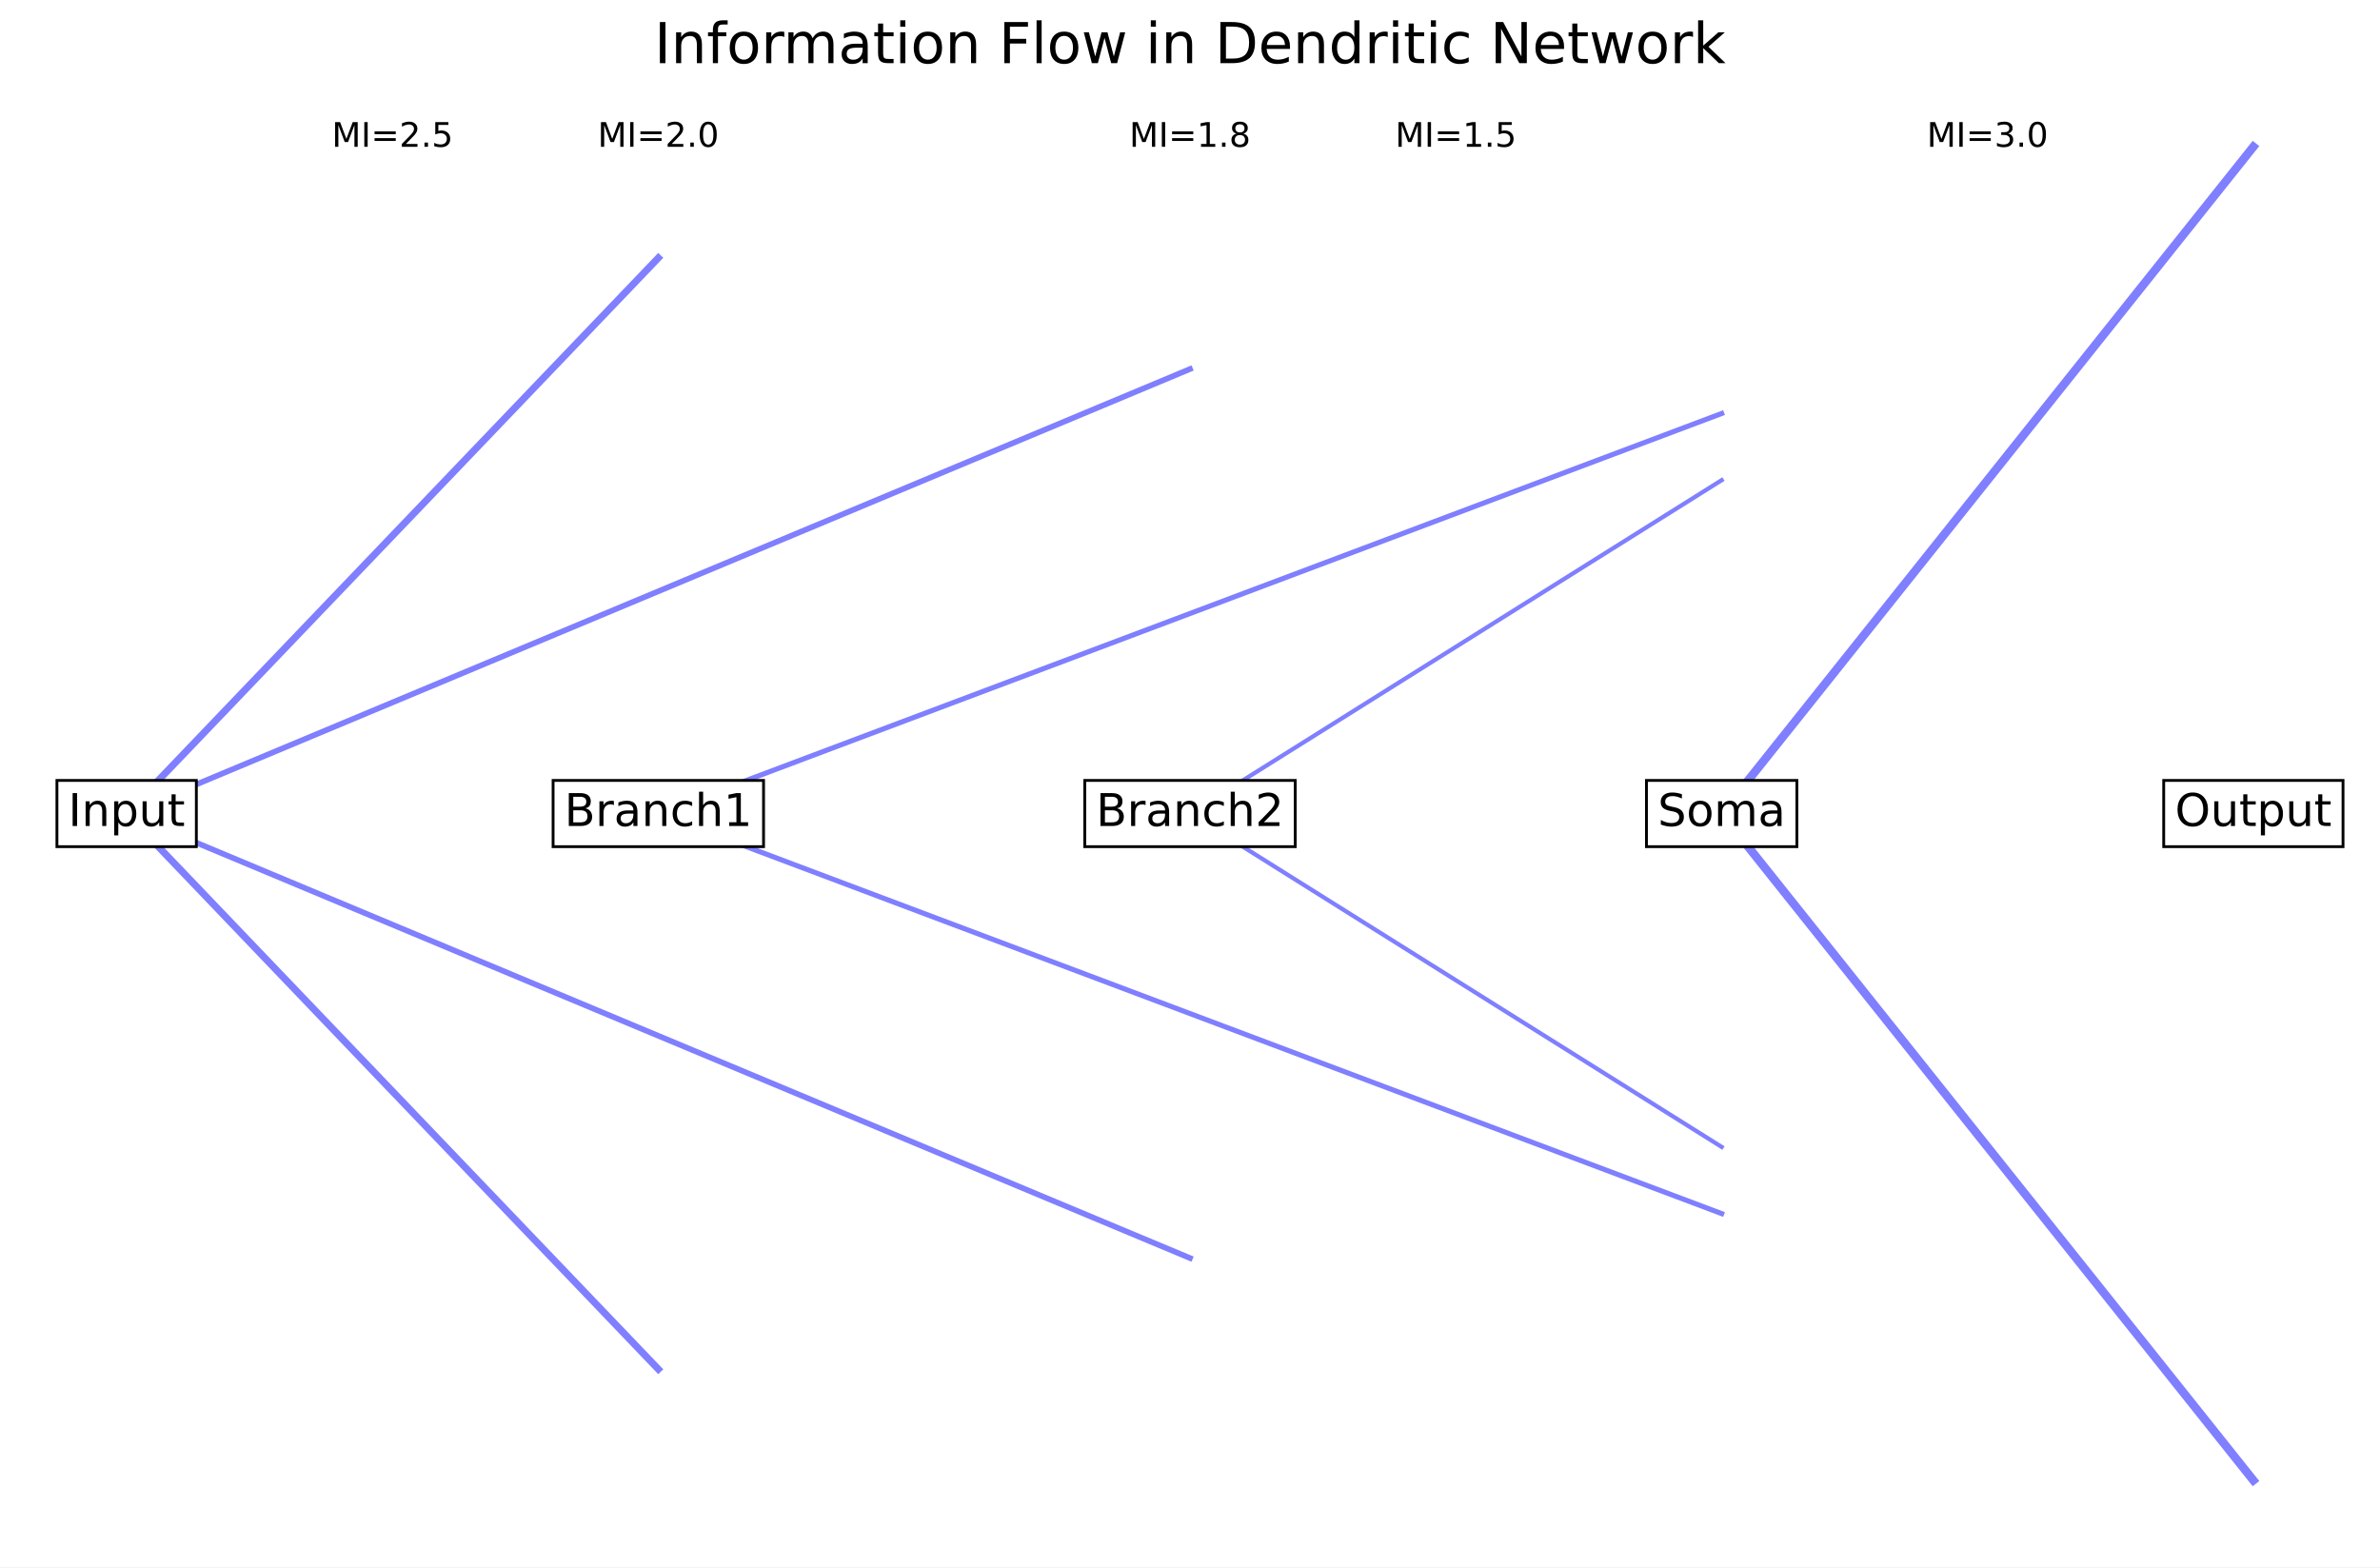
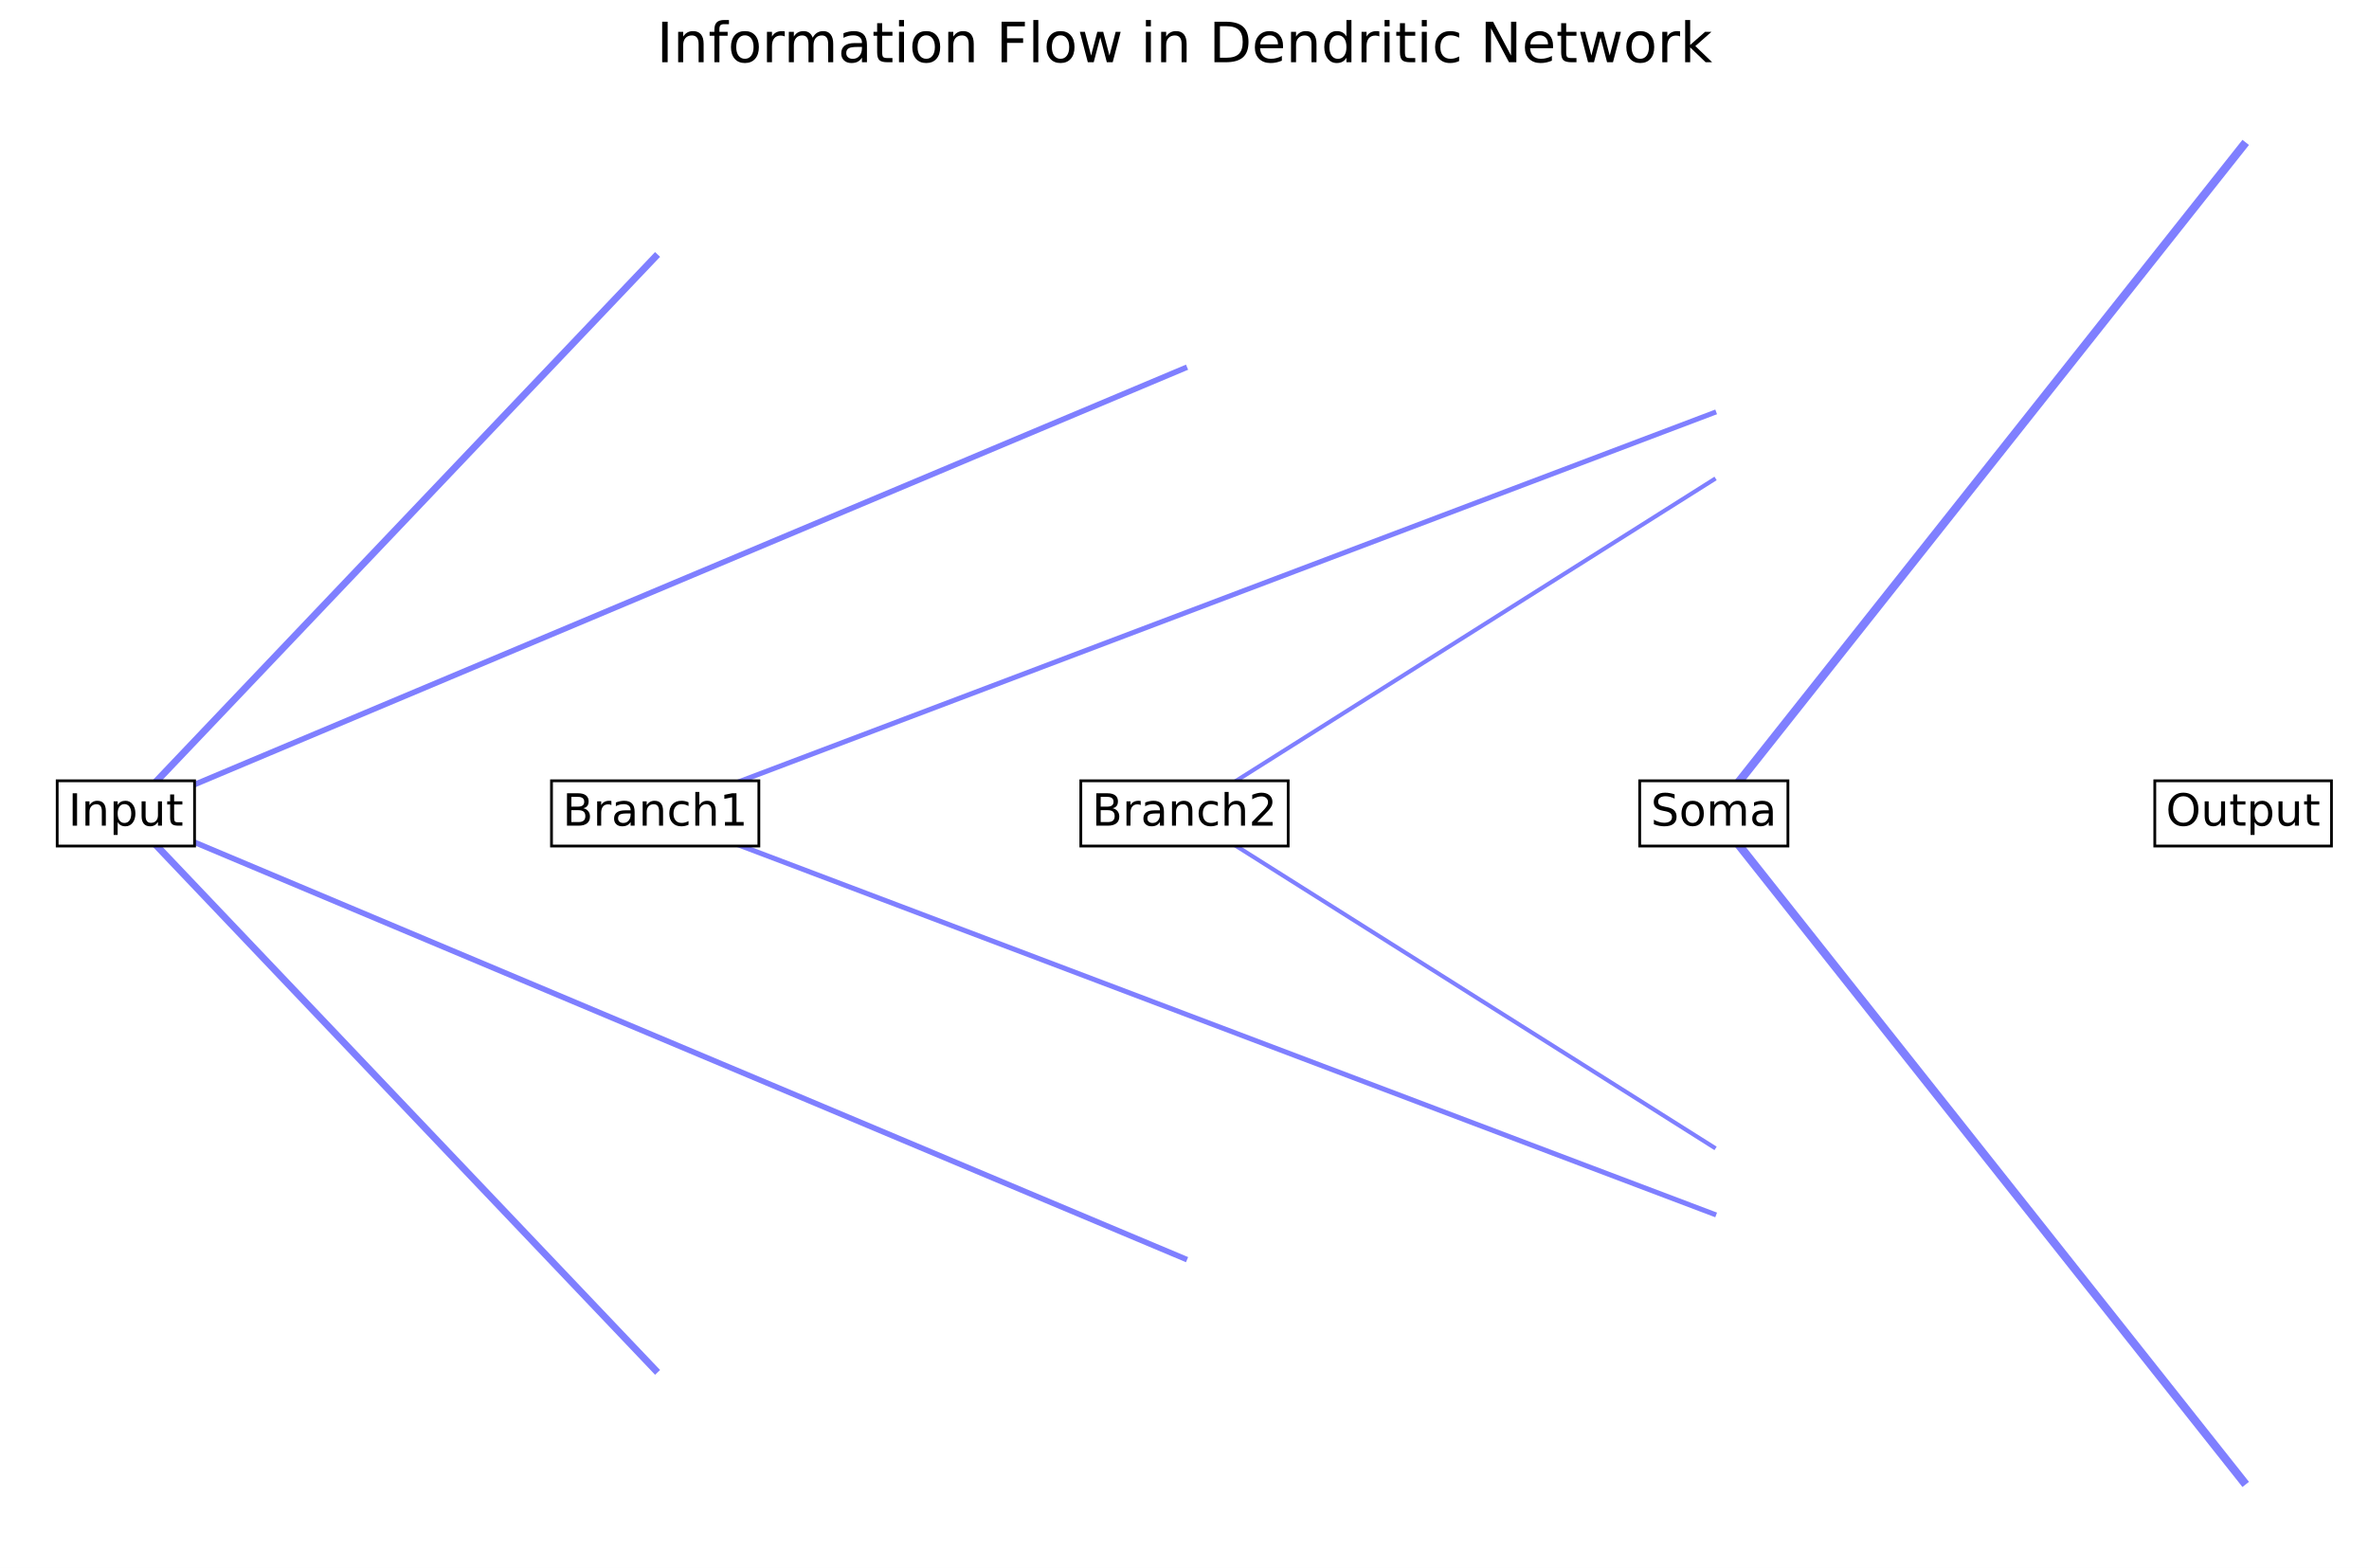
- <svg xmlns="http://www.w3.org/2000/svg" xmlns:xlink="http://www.w3.org/1999/xlink" width="843.84pt" height="555.677pt" viewBox="0 0 843.84 555.677" version="1.1">
+ <svg xmlns="http://www.w3.org/2000/svg" xmlns:xlink="http://www.w3.org/1999/xlink" width="852.48pt" height="564.317pt" viewBox="0 0 852.48 564.317" version="1.1">
  <defs>
    <style type="text/css">*{stroke-linejoin: round; stroke-linecap: butt}</style>
  </defs>
  <g id="figure_1">
    <g id="patch_1">
-       <path d="M 0 555.677  L 843.84 555.677  L 843.84 0  L 0 0  z " style="fill: #ffffff" />
+       <path d="M 0 564.317  L 852.48 564.317  L 852.48 0  L 0 0  z " style="fill: #ffffff" />
    </g>
    <g id="axes_1">
      <g id="line2d_1">
-         <path d="M 44.902 288.437  L 233.411 91.437  " clip-path="url(#p34740047a6)" style="fill: none; stroke: #0000ff; stroke-opacity: 0.5; stroke-width: 2.5; stroke-linecap: square" />
+         <path d="M 45.295 292.757  L 235.767 92.484  " clip-path="url(#pabf58f8167)" style="fill: none; stroke: #0000ff; stroke-opacity: 0.5; stroke-width: 2.5; stroke-linecap: square" />
      </g>
      <g id="line2d_2">
-         <path d="M 44.902 288.437  L 233.411 485.437  " clip-path="url(#p34740047a6)" style="fill: none; stroke: #0000ff; stroke-opacity: 0.5; stroke-width: 2.5; stroke-linecap: square" />
+         <path d="M 45.295 292.757  L 235.767 493.03  " clip-path="url(#pabf58f8167)" style="fill: none; stroke: #0000ff; stroke-opacity: 0.5; stroke-width: 2.5; stroke-linecap: square" />
      </g>
      <g id="line2d_3">
-         <path d="M 44.902 288.437  L 421.92 130.837  " clip-path="url(#p34740047a6)" style="fill: none; stroke: #0000ff; stroke-opacity: 0.5; stroke-width: 2; stroke-linecap: square" />
+         <path d="M 45.295 292.757  L 426.24 132.539  " clip-path="url(#pabf58f8167)" style="fill: none; stroke: #0000ff; stroke-opacity: 0.5; stroke-width: 2; stroke-linecap: square" />
      </g>
      <g id="line2d_4">
-         <path d="M 44.902 288.437  L 421.92 446.037  " clip-path="url(#p34740047a6)" style="fill: none; stroke: #0000ff; stroke-opacity: 0.5; stroke-width: 2; stroke-linecap: square" />
+         <path d="M 45.295 292.757  L 426.24 452.975  " clip-path="url(#pabf58f8167)" style="fill: none; stroke: #0000ff; stroke-opacity: 0.5; stroke-width: 2; stroke-linecap: square" />
      </g>
      <g id="line2d_5">
-         <path d="M 233.411 288.437  L 610.429 146.597  " clip-path="url(#p34740047a6)" style="fill: none; stroke: #0000ff; stroke-opacity: 0.5; stroke-width: 1.8; stroke-linecap: square" />
+         <path d="M 235.767 292.757  L 616.713 148.561  " clip-path="url(#pabf58f8167)" style="fill: none; stroke: #0000ff; stroke-opacity: 0.5; stroke-width: 1.8; stroke-linecap: square" />
      </g>
      <g id="line2d_6">
-         <path d="M 233.411 288.437  L 610.429 430.277  " clip-path="url(#p34740047a6)" style="fill: none; stroke: #0000ff; stroke-opacity: 0.5; stroke-width: 1.8; stroke-linecap: square" />
+         <path d="M 235.767 292.757  L 616.713 436.953  " clip-path="url(#pabf58f8167)" style="fill: none; stroke: #0000ff; stroke-opacity: 0.5; stroke-width: 1.8; stroke-linecap: square" />
      </g>
      <g id="line2d_7">
-         <path d="M 421.92 288.437  L 610.429 170.237  " clip-path="url(#p34740047a6)" style="fill: none; stroke: #0000ff; stroke-opacity: 0.5; stroke-width: 1.5; stroke-linecap: square" />
+         <path d="M 426.24 292.757  L 616.713 172.593  " clip-path="url(#pabf58f8167)" style="fill: none; stroke: #0000ff; stroke-opacity: 0.5; stroke-width: 1.5; stroke-linecap: square" />
      </g>
      <g id="line2d_8">
-         <path d="M 421.92 288.437  L 610.429 406.637  " clip-path="url(#p34740047a6)" style="fill: none; stroke: #0000ff; stroke-opacity: 0.5; stroke-width: 1.5; stroke-linecap: square" />
+         <path d="M 426.24 292.757  L 616.713 412.921  " clip-path="url(#pabf58f8167)" style="fill: none; stroke: #0000ff; stroke-opacity: 0.5; stroke-width: 1.5; stroke-linecap: square" />
      </g>
      <g id="line2d_9">
-         <path d="M 610.429 288.437  L 798.938 52.037  " clip-path="url(#p34740047a6)" style="fill: none; stroke: #0000ff; stroke-opacity: 0.5; stroke-width: 3; stroke-linecap: square" />
+         <path d="M 616.713 292.757  L 807.185 52.43  " clip-path="url(#pabf58f8167)" style="fill: none; stroke: #0000ff; stroke-opacity: 0.5; stroke-width: 3; stroke-linecap: square" />
      </g>
      <g id="line2d_10">
-         <path d="M 610.429 288.437  L 798.938 524.837  " clip-path="url(#p34740047a6)" style="fill: none; stroke: #0000ff; stroke-opacity: 0.5; stroke-width: 3; stroke-linecap: square" />
+         <path d="M 616.713 292.757  L 807.185 533.084  " clip-path="url(#pabf58f8167)" style="fill: none; stroke: #0000ff; stroke-opacity: 0.5; stroke-width: 3; stroke-linecap: square" />
      </g>
      <g id="text_1">
-         <g transform="translate(117.6398 52.03688) scale(0.12 -0.12)">
+         <g id="patch_2">
+           <path d="M 20.58 304.499  L 70.01 304.499  L 70.01 281.014  L 20.58 281.014  z " style="fill: #ffffff; stroke: #000000; stroke-linejoin: miter" />
+         </g>
+         <g transform="translate(24.57954 297.1719) scale(0.16 -0.16)">
          <defs>
-             <path id="DejaVuSans-4d" d="M 628 4666  L 1569 4666  L 2759 1491  L 3956 4666  L 4897 4666  L 4897 0  L 4281 0  L 4281 4097  L 3078 897  L 2444 897  L 1241 4097  L 1241 0  L 628 0  L 628 4666  z " transform="scale(0.015625)" />
            <path id="DejaVuSans-49" d="M 628 4666  L 1259 4666  L 1259 0  L 628 0  L 628 4666  z " transform="scale(0.015625)" />
-             <path id="DejaVuSans-3d" d="M 678 2906  L 4684 2906  L 4684 2381  L 678 2381  L 678 2906  z M 678 1631  L 4684 1631  L 4684 1100  L 678 1100  L 678 1631  z " transform="scale(0.015625)" />
-             <path id="DejaVuSans-32" d="M 1228 531  L 3431 531  L 3431 0  L 469 0  L 469 531  Q 828 903 1448 1529  Q 2069 2156 2228 2338  Q 2531 2678 2651 2914  Q 2772 3150 2772 3378  Q 2772 3750 2511 3984  Q 2250 4219 1831 4219  Q 1534 4219 1204 4116  Q 875 4013 500 3803  L 500 4441  Q 881 4594 1212 4672  Q 1544 4750 1819 4750  Q 2544 4750 2975 4387  Q 3406 4025 3406 3419  Q 3406 3131 3298 2873  Q 3191 2616 2906 2266  Q 2828 2175 2409 1742  Q 1991 1309 1228 531  z " transform="scale(0.015625)" />
-             <path id="DejaVuSans-2e" d="M 684 794  L 1344 794  L 1344 0  L 684 0  L 684 794  z " transform="scale(0.015625)" />
-             <path id="DejaVuSans-35" d="M 691 4666  L 3169 4666  L 3169 4134  L 1269 4134  L 1269 2991  Q 1406 3038 1543 3061  Q 1681 3084 1819 3084  Q 2600 3084 3056 2656  Q 3513 2228 3513 1497  Q 3513 744 3044 326  Q 2575 -91 1722 -91  Q 1428 -91 1123 -41  Q 819 9 494 109  L 494 744  Q 775 591 1075 516  Q 1375 441 1709 441  Q 2250 441 2565 725  Q 2881 1009 2881 1497  Q 2881 1984 2565 2268  Q 2250 2553 1709 2553  Q 1456 2553 1204 2497  Q 953 2441 691 2322  L 691 4666  z " transform="scale(0.015625)" />
-           </defs>
-           <use xlink:href="#DejaVuSans-4d" />
-           <use xlink:href="#DejaVuSans-49" transform="translate(86.2793 0)" />
-           <use xlink:href="#DejaVuSans-3d" transform="translate(115.7715 0)" />
-           <use xlink:href="#DejaVuSans-32" transform="translate(199.5605 0)" />
-           <use xlink:href="#DejaVuSans-2e" transform="translate(263.1836 0)" />
-           <use xlink:href="#DejaVuSans-35" transform="translate(294.9707 0)" />
-         </g>
-       </g>
-       <g id="text_2">
-         <g transform="translate(211.8943 52.03688) scale(0.12 -0.12)">
-           <defs>
-             <path id="DejaVuSans-30" d="M 2034 4250  Q 1547 4250 1301 3770  Q 1056 3291 1056 2328  Q 1056 1369 1301 889  Q 1547 409 2034 409  Q 2525 409 2770 889  Q 3016 1369 3016 2328  Q 3016 3291 2770 3770  Q 2525 4250 2034 4250  z M 2034 4750  Q 2819 4750 3233 4129  Q 3647 3509 3647 2328  Q 3647 1150 3233 529  Q 2819 -91 2034 -91  Q 1250 -91 836 529  Q 422 1150 422 2328  Q 422 3509 836 4129  Q 1250 4750 2034 4750  z " transform="scale(0.015625)" />
-           </defs>
-           <use xlink:href="#DejaVuSans-4d" />
-           <use xlink:href="#DejaVuSans-49" transform="translate(86.2793 0)" />
-           <use xlink:href="#DejaVuSans-3d" transform="translate(115.7715 0)" />
-           <use xlink:href="#DejaVuSans-32" transform="translate(199.5605 0)" />
-           <use xlink:href="#DejaVuSans-2e" transform="translate(263.1836 0)" />
-           <use xlink:href="#DejaVuSans-30" transform="translate(294.9707 0)" />
-         </g>
-       </g>
-       <g id="text_3">
-         <g transform="translate(400.4034 52.03688) scale(0.12 -0.12)">
-           <defs>
-             <path id="DejaVuSans-31" d="M 794 531  L 1825 531  L 1825 4091  L 703 3866  L 703 4441  L 1819 4666  L 2450 4666  L 2450 531  L 3481 531  L 3481 0  L 794 0  L 794 531  z " transform="scale(0.015625)" />
-             <path id="DejaVuSans-38" d="M 2034 2216  Q 1584 2216 1326 1975  Q 1069 1734 1069 1313  Q 1069 891 1326 650  Q 1584 409 2034 409  Q 2484 409 2743 651  Q 3003 894 3003 1313  Q 3003 1734 2745 1975  Q 2488 2216 2034 2216  z M 1403 2484  Q 997 2584 770 2862  Q 544 3141 544 3541  Q 544 4100 942 4425  Q 1341 4750 2034 4750  Q 2731 4750 3128 4425  Q 3525 4100 3525 3541  Q 3525 3141 3298 2862  Q 3072 2584 2669 2484  Q 3125 2378 3379 2068  Q 3634 1759 3634 1313  Q 3634 634 3220 271  Q 2806 -91 2034 -91  Q 1263 -91 848 271  Q 434 634 434 1313  Q 434 1759 690 2068  Q 947 2378 1403 2484  z M 1172 3481  Q 1172 3119 1398 2916  Q 1625 2713 2034 2713  Q 2441 2713 2670 2916  Q 2900 3119 2900 3481  Q 2900 3844 2670 4047  Q 2441 4250 2034 4250  Q 1625 4250 1398 4047  Q 1172 3844 1172 3481  z " transform="scale(0.015625)" />
-           </defs>
-           <use xlink:href="#DejaVuSans-4d" />
-           <use xlink:href="#DejaVuSans-49" transform="translate(86.2793 0)" />
-           <use xlink:href="#DejaVuSans-3d" transform="translate(115.7715 0)" />
-           <use xlink:href="#DejaVuSans-31" transform="translate(199.5605 0)" />
-           <use xlink:href="#DejaVuSans-2e" transform="translate(263.1836 0)" />
-           <use xlink:href="#DejaVuSans-38" transform="translate(294.9707 0)" />
-         </g>
-       </g>
-       <g id="text_4">
-         <g transform="translate(494.658 52.03688) scale(0.12 -0.12)">
-           <use xlink:href="#DejaVuSans-4d" />
-           <use xlink:href="#DejaVuSans-49" transform="translate(86.2793 0)" />
-           <use xlink:href="#DejaVuSans-3d" transform="translate(115.7715 0)" />
-           <use xlink:href="#DejaVuSans-31" transform="translate(199.5605 0)" />
-           <use xlink:href="#DejaVuSans-2e" transform="translate(263.1836 0)" />
-           <use xlink:href="#DejaVuSans-35" transform="translate(294.9707 0)" />
-         </g>
-       </g>
-       <g id="text_5">
-         <g transform="translate(683.1671 52.03688) scale(0.12 -0.12)">
-           <defs>
-             <path id="DejaVuSans-33" d="M 2597 2516  Q 3050 2419 3304 2112  Q 3559 1806 3559 1356  Q 3559 666 3084 287  Q 2609 -91 1734 -91  Q 1441 -91 1130 -33  Q 819 25 488 141  L 488 750  Q 750 597 1062 519  Q 1375 441 1716 441  Q 2309 441 2620 675  Q 2931 909 2931 1356  Q 2931 1769 2642 2001  Q 2353 2234 1838 2234  L 1294 2234  L 1294 2753  L 1863 2753  Q 2328 2753 2575 2939  Q 2822 3125 2822 3475  Q 2822 3834 2567 4026  Q 2313 4219 1838 4219  Q 1578 4219 1281 4162  Q 984 4106 628 3988  L 628 4550  Q 988 4650 1302 4700  Q 1616 4750 1894 4750  Q 2613 4750 3031 4423  Q 3450 4097 3450 3541  Q 3450 3153 3228 2886  Q 3006 2619 2597 2516  z " transform="scale(0.015625)" />
-           </defs>
-           <use xlink:href="#DejaVuSans-4d" />
-           <use xlink:href="#DejaVuSans-49" transform="translate(86.2793 0)" />
-           <use xlink:href="#DejaVuSans-3d" transform="translate(115.7715 0)" />
-           <use xlink:href="#DejaVuSans-33" transform="translate(199.5605 0)" />
-           <use xlink:href="#DejaVuSans-2e" transform="translate(263.1836 0)" />
-           <use xlink:href="#DejaVuSans-30" transform="translate(294.9707 0)" />
-         </g>
-       </g>
-       <g id="text_6">
-         <g id="patch_2">
-           <path d="M 20.187 300.179  L 69.617 300.179  L 69.617 276.694  L 20.187 276.694  z " style="fill: #ffffff; stroke: #000000; stroke-linejoin: miter" />
-         </g>
-         <g transform="translate(24.18682 292.8519) scale(0.16 -0.16)">
-           <defs>
            <path id="DejaVuSans-6e" d="M 3513 2113  L 3513 0  L 2938 0  L 2938 2094  Q 2938 2591 2744 2837  Q 2550 3084 2163 3084  Q 1697 3084 1428 2787  Q 1159 2491 1159 1978  L 1159 0  L 581 0  L 581 3500  L 1159 3500  L 1159 2956  Q 1366 3272 1645 3428  Q 1925 3584 2291 3584  Q 2894 3584 3203 3211  Q 3513 2838 3513 2113  z " transform="scale(0.015625)" />
            <path id="DejaVuSans-70" d="M 1159 525  L 1159 -1331  L 581 -1331  L 581 3500  L 1159 3500  L 1159 2969  Q 1341 3281 1617 3432  Q 1894 3584 2278 3584  Q 2916 3584 3314 3078  Q 3713 2572 3713 1747  Q 3713 922 3314 415  Q 2916 -91 2278 -91  Q 1894 -91 1617 61  Q 1341 213 1159 525  z M 3116 1747  Q 3116 2381 2855 2742  Q 2594 3103 2138 3103  Q 1681 3103 1420 2742  Q 1159 2381 1159 1747  Q 1159 1113 1420 752  Q 1681 391 2138 391  Q 2594 391 2855 752  Q 3116 1113 3116 1747  z " transform="scale(0.015625)" />
            <path id="DejaVuSans-75" d="M 544 1381  L 544 3500  L 1119 3500  L 1119 1403  Q 1119 906 1312 657  Q 1506 409 1894 409  Q 2359 409 2629 706  Q 2900 1003 2900 1516  L 2900 3500  L 3475 3500  L 3475 0  L 2900 0  L 2900 538  Q 2691 219 2414 64  Q 2138 -91 1772 -91  Q 1169 -91 856 284  Q 544 659 544 1381  z M 1991 3584  L 1991 3584  z " transform="scale(0.015625)" />
            <path id="DejaVuSans-74" d="M 1172 4494  L 1172 3500  L 2356 3500  L 2356 3053  L 1172 3053  L 1172 1153  Q 1172 725 1289 603  Q 1406 481 1766 481  L 2356 481  L 2356 0  L 1766 0  Q 1100 0 847 248  Q 594 497 594 1153  L 594 3053  L 172 3053  L 172 3500  L 594 3500  L 594 4494  L 1172 4494  z " transform="scale(0.015625)" />
          </defs>
          <use xlink:href="#DejaVuSans-49" />
          <use xlink:href="#DejaVuSans-6e" transform="translate(29.49219 0)" />
          <use xlink:href="#DejaVuSans-70" transform="translate(92.87109 0)" />
          <use xlink:href="#DejaVuSans-75" transform="translate(156.3477 0)" />
          <use xlink:href="#DejaVuSans-74" transform="translate(219.7266 0)" />
        </g>
      </g>
-       <g id="text_7">
+       <g id="text_2">
        <g id="patch_3">
-           <path d="M 196.102 300.179  L 270.72 300.179  L 270.72 276.694  L 196.102 276.694  z " style="fill: #ffffff; stroke: #000000; stroke-linejoin: miter" />
+           <path d="M 198.459 304.499  L 273.076 304.499  L 273.076 281.014  L 198.459 281.014  z " style="fill: #ffffff; stroke: #000000; stroke-linejoin: miter" />
        </g>
-         <g transform="translate(200.1022 292.8519) scale(0.16 -0.16)">
+         <g transform="translate(202.4585 297.1719) scale(0.16 -0.16)">
          <defs>
            <path id="DejaVuSans-42" d="M 1259 2228  L 1259 519  L 2272 519  Q 2781 519 3026 730  Q 3272 941 3272 1375  Q 3272 1813 3026 2020  Q 2781 2228 2272 2228  L 1259 2228  z M 1259 4147  L 1259 2741  L 2194 2741  Q 2656 2741 2882 2914  Q 3109 3088 3109 3444  Q 3109 3797 2882 3972  Q 2656 4147 2194 4147  L 1259 4147  z M 628 4666  L 2241 4666  Q 2963 4666 3353 4366  Q 3744 4066 3744 3513  Q 3744 3084 3544 2831  Q 3344 2578 2956 2516  Q 3422 2416 3680 2098  Q 3938 1781 3938 1306  Q 3938 681 3513 340  Q 3088 0 2303 0  L 628 0  L 628 4666  z " transform="scale(0.015625)" />
            <path id="DejaVuSans-72" d="M 2631 2963  Q 2534 3019 2420 3045  Q 2306 3072 2169 3072  Q 1681 3072 1420 2755  Q 1159 2438 1159 1844  L 1159 0  L 581 0  L 581 3500  L 1159 3500  L 1159 2956  Q 1341 3275 1631 3429  Q 1922 3584 2338 3584  Q 2397 3584 2469 3576  Q 2541 3569 2628 3553  L 2631 2963  z " transform="scale(0.015625)" />
            <path id="DejaVuSans-61" d="M 2194 1759  Q 1497 1759 1228 1600  Q 959 1441 959 1056  Q 959 750 1161 570  Q 1363 391 1709 391  Q 2188 391 2477 730  Q 2766 1069 2766 1631  L 2766 1759  L 2194 1759  z M 3341 1997  L 3341 0  L 2766 0  L 2766 531  Q 2569 213 2275 61  Q 1981 -91 1556 -91  Q 1019 -91 701 211  Q 384 513 384 1019  Q 384 1609 779 1909  Q 1175 2209 1959 2209  L 2766 2209  L 2766 2266  Q 2766 2663 2505 2880  Q 2244 3097 1772 3097  Q 1472 3097 1187 3025  Q 903 2953 641 2809  L 641 3341  Q 956 3463 1253 3523  Q 1550 3584 1831 3584  Q 2591 3584 2966 3190  Q 3341 2797 3341 1997  z " transform="scale(0.015625)" />
            <path id="DejaVuSans-63" d="M 3122 3366  L 3122 2828  Q 2878 2963 2633 3030  Q 2388 3097 2138 3097  Q 1578 3097 1268 2742  Q 959 2388 959 1747  Q 959 1106 1268 751  Q 1578 397 2138 397  Q 2388 397 2633 464  Q 2878 531 3122 666  L 3122 134  Q 2881 22 2623 -34  Q 2366 -91 2075 -91  Q 1284 -91 818 406  Q 353 903 353 1747  Q 353 2603 823 3093  Q 1294 3584 2113 3584  Q 2378 3584 2631 3529  Q 2884 3475 3122 3366  z " transform="scale(0.015625)" />
            <path id="DejaVuSans-68" d="M 3513 2113  L 3513 0  L 2938 0  L 2938 2094  Q 2938 2591 2744 2837  Q 2550 3084 2163 3084  Q 1697 3084 1428 2787  Q 1159 2491 1159 1978  L 1159 0  L 581 0  L 581 4863  L 1159 4863  L 1159 2956  Q 1366 3272 1645 3428  Q 1925 3584 2291 3584  Q 2894 3584 3203 3211  Q 3513 2838 3513 2113  z " transform="scale(0.015625)" />
+             <path id="DejaVuSans-31" d="M 794 531  L 1825 531  L 1825 4091  L 703 3866  L 703 4441  L 1819 4666  L 2450 4666  L 2450 531  L 3481 531  L 3481 0  L 794 0  L 794 531  z " transform="scale(0.015625)" />
          </defs>
          <use xlink:href="#DejaVuSans-42" />
          <use xlink:href="#DejaVuSans-72" transform="translate(68.60352 0)" />
          <use xlink:href="#DejaVuSans-61" transform="translate(109.7168 0)" />
          <use xlink:href="#DejaVuSans-6e" transform="translate(170.9961 0)" />
          <use xlink:href="#DejaVuSans-63" transform="translate(234.375 0)" />
          <use xlink:href="#DejaVuSans-68" transform="translate(289.3555 0)" />
          <use xlink:href="#DejaVuSans-31" transform="translate(352.7344 0)" />
        </g>
      </g>
-       <g id="text_8">
+       <g id="text_3">
        <g id="patch_4">
-           <path d="M 384.611 300.179  L 459.229 300.179  L 459.229 276.694  L 384.611 276.694  z " style="fill: #ffffff; stroke: #000000; stroke-linejoin: miter" />
+           <path d="M 388.931 304.499  L 463.549 304.499  L 463.549 281.014  L 388.931 281.014  z " style="fill: #ffffff; stroke: #000000; stroke-linejoin: miter" />
        </g>
-         <g transform="translate(388.6112 292.8519) scale(0.16 -0.16)">
+         <g transform="translate(392.9312 297.1719) scale(0.16 -0.16)">
+           <defs>
+             <path id="DejaVuSans-32" d="M 1228 531  L 3431 531  L 3431 0  L 469 0  L 469 531  Q 828 903 1448 1529  Q 2069 2156 2228 2338  Q 2531 2678 2651 2914  Q 2772 3150 2772 3378  Q 2772 3750 2511 3984  Q 2250 4219 1831 4219  Q 1534 4219 1204 4116  Q 875 4013 500 3803  L 500 4441  Q 881 4594 1212 4672  Q 1544 4750 1819 4750  Q 2544 4750 2975 4387  Q 3406 4025 3406 3419  Q 3406 3131 3298 2873  Q 3191 2616 2906 2266  Q 2828 2175 2409 1742  Q 1991 1309 1228 531  z " transform="scale(0.015625)" />
+           </defs>
          <use xlink:href="#DejaVuSans-42" />
          <use xlink:href="#DejaVuSans-72" transform="translate(68.60352 0)" />
          <use xlink:href="#DejaVuSans-61" transform="translate(109.7168 0)" />
          <use xlink:href="#DejaVuSans-6e" transform="translate(170.9961 0)" />
          <use xlink:href="#DejaVuSans-63" transform="translate(234.375 0)" />
          <use xlink:href="#DejaVuSans-68" transform="translate(289.3555 0)" />
          <use xlink:href="#DejaVuSans-32" transform="translate(352.7344 0)" />
        </g>
      </g>
-       <g id="text_9">
+       <g id="text_4">
        <g id="patch_5">
-           <path d="M 583.76 300.179  L 637.098 300.179  L 637.098 276.694  L 583.76 276.694  z " style="fill: #ffffff; stroke: #000000; stroke-linejoin: miter" />
+           <path d="M 590.044 304.499  L 643.381 304.499  L 643.381 281.014  L 590.044 281.014  z " style="fill: #ffffff; stroke: #000000; stroke-linejoin: miter" />
        </g>
-         <g transform="translate(587.7603 292.8519) scale(0.16 -0.16)">
+         <g transform="translate(594.044 297.1719) scale(0.16 -0.16)">
          <defs>
            <path id="DejaVuSans-53" d="M 3425 4513  L 3425 3897  Q 3066 4069 2747 4153  Q 2428 4238 2131 4238  Q 1616 4238 1336 4038  Q 1056 3838 1056 3469  Q 1056 3159 1242 3001  Q 1428 2844 1947 2747  L 2328 2669  Q 3034 2534 3370 2195  Q 3706 1856 3706 1288  Q 3706 609 3251 259  Q 2797 -91 1919 -91  Q 1588 -91 1214 -16  Q 841 59 441 206  L 441 856  Q 825 641 1194 531  Q 1563 422 1919 422  Q 2459 422 2753 634  Q 3047 847 3047 1241  Q 3047 1584 2836 1778  Q 2625 1972 2144 2069  L 1759 2144  Q 1053 2284 737 2584  Q 422 2884 422 3419  Q 422 4038 858 4394  Q 1294 4750 2059 4750  Q 2388 4750 2728 4690  Q 3069 4631 3425 4513  z " transform="scale(0.015625)" />
            <path id="DejaVuSans-6f" d="M 1959 3097  Q 1497 3097 1228 2736  Q 959 2375 959 1747  Q 959 1119 1226 758  Q 1494 397 1959 397  Q 2419 397 2687 759  Q 2956 1122 2956 1747  Q 2956 2369 2687 2733  Q 2419 3097 1959 3097  z M 1959 3584  Q 2709 3584 3137 3096  Q 3566 2609 3566 1747  Q 3566 888 3137 398  Q 2709 -91 1959 -91  Q 1206 -91 779 398  Q 353 888 353 1747  Q 353 2609 779 3096  Q 1206 3584 1959 3584  z " transform="scale(0.015625)" />
            <path id="DejaVuSans-6d" d="M 3328 2828  Q 3544 3216 3844 3400  Q 4144 3584 4550 3584  Q 5097 3584 5394 3201  Q 5691 2819 5691 2113  L 5691 0  L 5113 0  L 5113 2094  Q 5113 2597 4934 2840  Q 4756 3084 4391 3084  Q 3944 3084 3684 2787  Q 3425 2491 3425 1978  L 3425 0  L 2847 0  L 2847 2094  Q 2847 2600 2669 2842  Q 2491 3084 2119 3084  Q 1678 3084 1418 2786  Q 1159 2488 1159 1978  L 1159 0  L 581 0  L 581 3500  L 1159 3500  L 1159 2956  Q 1356 3278 1631 3431  Q 1906 3584 2284 3584  Q 2666 3584 2933 3390  Q 3200 3197 3328 2828  z " transform="scale(0.015625)" />
          </defs>
          <use xlink:href="#DejaVuSans-53" />
          <use xlink:href="#DejaVuSans-6f" transform="translate(63.47656 0)" />
          <use xlink:href="#DejaVuSans-6d" transform="translate(124.6582 0)" />
          <use xlink:href="#DejaVuSans-61" transform="translate(222.0703 0)" />
        </g>
      </g>
-       <g id="text_10">
+       <g id="text_5">
        <g id="patch_6">
-           <path d="M 767.149 300.179  L 830.727 300.179  L 830.727 276.694  L 767.149 276.694  z " style="fill: #ffffff; stroke: #000000; stroke-linejoin: miter" />
+           <path d="M 775.397 304.499  L 838.974 304.499  L 838.974 281.014  L 775.397 281.014  z " style="fill: #ffffff; stroke: #000000; stroke-linejoin: miter" />
        </g>
-         <g transform="translate(771.1494 292.8519) scale(0.16 -0.16)">
+         <g transform="translate(779.3967 297.1719) scale(0.16 -0.16)">
          <defs>
            <path id="DejaVuSans-4f" d="M 2522 4238  Q 1834 4238 1429 3725  Q 1025 3213 1025 2328  Q 1025 1447 1429 934  Q 1834 422 2522 422  Q 3209 422 3611 934  Q 4013 1447 4013 2328  Q 4013 3213 3611 3725  Q 3209 4238 2522 4238  z M 2522 4750  Q 3503 4750 4090 4092  Q 4678 3434 4678 2328  Q 4678 1225 4090 567  Q 3503 -91 2522 -91  Q 1538 -91 948 565  Q 359 1222 359 2328  Q 359 3434 948 4092  Q 1538 4750 2522 4750  z " transform="scale(0.015625)" />
          </defs>
          <use xlink:href="#DejaVuSans-4f" />
          <use xlink:href="#DejaVuSans-75" transform="translate(78.71094 0)" />
          <use xlink:href="#DejaVuSans-74" transform="translate(142.0898 0)" />
          <use xlink:href="#DejaVuSans-70" transform="translate(181.2988 0)" />
          <use xlink:href="#DejaVuSans-75" transform="translate(244.7754 0)" />
          <use xlink:href="#DejaVuSans-74" transform="translate(308.1543 0)" />
        </g>
      </g>
-       <g id="text_11">
-         <g transform="translate(232.0012 22.39688) scale(0.2 -0.2)">
+       <g id="text_6">
+         <g transform="translate(236.3212 22.39688) scale(0.2 -0.2)">
          <defs>
            <path id="DejaVuSans-66" d="M 2375 4863  L 2375 4384  L 1825 4384  Q 1516 4384 1395 4259  Q 1275 4134 1275 3809  L 1275 3500  L 2222 3500  L 2222 3053  L 1275 3053  L 1275 0  L 697 0  L 697 3053  L 147 3053  L 147 3500  L 697 3500  L 697 3744  Q 697 4328 969 4595  Q 1241 4863 1831 4863  L 2375 4863  z " transform="scale(0.015625)" />
            <path id="DejaVuSans-69" d="M 603 3500  L 1178 3500  L 1178 0  L 603 0  L 603 3500  z M 603 4863  L 1178 4863  L 1178 4134  L 603 4134  L 603 4863  z " transform="scale(0.015625)" />
            <path id="DejaVuSans-20" transform="scale(0.015625)" />
            <path id="DejaVuSans-46" d="M 628 4666  L 3309 4666  L 3309 4134  L 1259 4134  L 1259 2759  L 3109 2759  L 3109 2228  L 1259 2228  L 1259 0  L 628 0  L 628 4666  z " transform="scale(0.015625)" />
            <path id="DejaVuSans-6c" d="M 603 4863  L 1178 4863  L 1178 0  L 603 0  L 603 4863  z " transform="scale(0.015625)" />
            <path id="DejaVuSans-77" d="M 269 3500  L 844 3500  L 1563 769  L 2278 3500  L 2956 3500  L 3675 769  L 4391 3500  L 4966 3500  L 4050 0  L 3372 0  L 2619 2869  L 1863 0  L 1184 0  L 269 3500  z " transform="scale(0.015625)" />
            <path id="DejaVuSans-44" d="M 1259 4147  L 1259 519  L 2022 519  Q 2988 519 3436 956  Q 3884 1394 3884 2338  Q 3884 3275 3436 3711  Q 2988 4147 2022 4147  L 1259 4147  z M 628 4666  L 1925 4666  Q 3281 4666 3915 4102  Q 4550 3538 4550 2338  Q 4550 1131 3912 565  Q 3275 0 1925 0  L 628 0  L 628 4666  z " transform="scale(0.015625)" />
            <path id="DejaVuSans-65" d="M 3597 1894  L 3597 1613  L 953 1613  Q 991 1019 1311 708  Q 1631 397 2203 397  Q 2534 397 2845 478  Q 3156 559 3463 722  L 3463 178  Q 3153 47 2828 -22  Q 2503 -91 2169 -91  Q 1331 -91 842 396  Q 353 884 353 1716  Q 353 2575 817 3079  Q 1281 3584 2069 3584  Q 2775 3584 3186 3129  Q 3597 2675 3597 1894  z M 3022 2063  Q 3016 2534 2758 2815  Q 2500 3097 2075 3097  Q 1594 3097 1305 2825  Q 1016 2553 972 2059  L 3022 2063  z " transform="scale(0.015625)" />
            <path id="DejaVuSans-64" d="M 2906 2969  L 2906 4863  L 3481 4863  L 3481 0  L 2906 0  L 2906 525  Q 2725 213 2448 61  Q 2172 -91 1784 -91  Q 1150 -91 751 415  Q 353 922 353 1747  Q 353 2572 751 3078  Q 1150 3584 1784 3584  Q 2172 3584 2448 3432  Q 2725 3281 2906 2969  z M 947 1747  Q 947 1113 1208 752  Q 1469 391 1925 391  Q 2381 391 2643 752  Q 2906 1113 2906 1747  Q 2906 2381 2643 2742  Q 2381 3103 1925 3103  Q 1469 3103 1208 2742  Q 947 2381 947 1747  z " transform="scale(0.015625)" />
            <path id="DejaVuSans-4e" d="M 628 4666  L 1478 4666  L 3547 763  L 3547 4666  L 4159 4666  L 4159 0  L 3309 0  L 1241 3903  L 1241 0  L 628 0  L 628 4666  z " transform="scale(0.015625)" />
            <path id="DejaVuSans-6b" d="M 581 4863  L 1159 4863  L 1159 1991  L 2875 3500  L 3609 3500  L 1753 1863  L 3688 0  L 2938 0  L 1159 1709  L 1159 0  L 581 0  L 581 4863  z " transform="scale(0.015625)" />
          </defs>
          <use xlink:href="#DejaVuSans-49" />
          <use xlink:href="#DejaVuSans-6e" transform="translate(29.49219 0)" />
          <use xlink:href="#DejaVuSans-66" transform="translate(92.87109 0)" />
          <use xlink:href="#DejaVuSans-6f" transform="translate(128.0762 0)" />
          <use xlink:href="#DejaVuSans-72" transform="translate(189.2578 0)" />
          <use xlink:href="#DejaVuSans-6d" transform="translate(228.6211 0)" />
          <use xlink:href="#DejaVuSans-61" transform="translate(326.0332 0)" />
          <use xlink:href="#DejaVuSans-74" transform="translate(387.3125 0)" />
          <use xlink:href="#DejaVuSans-69" transform="translate(426.5215 0)" />
          <use xlink:href="#DejaVuSans-6f" transform="translate(454.3047 0)" />
          <use xlink:href="#DejaVuSans-6e" transform="translate(515.4863 0)" />
          <use xlink:href="#DejaVuSans-20" transform="translate(578.8652 0)" />
          <use xlink:href="#DejaVuSans-46" transform="translate(610.6523 0)" />
          <use xlink:href="#DejaVuSans-6c" transform="translate(668.1719 0)" />
          <use xlink:href="#DejaVuSans-6f" transform="translate(695.9551 0)" />
          <use xlink:href="#DejaVuSans-77" transform="translate(757.1367 0)" />
          <use xlink:href="#DejaVuSans-20" transform="translate(838.9238 0)" />
          <use xlink:href="#DejaVuSans-69" transform="translate(870.7109 0)" />
          <use xlink:href="#DejaVuSans-6e" transform="translate(898.4941 0)" />
          <use xlink:href="#DejaVuSans-20" transform="translate(961.873 0)" />
          <use xlink:href="#DejaVuSans-44" transform="translate(993.6602 0)" />
          <use xlink:href="#DejaVuSans-65" transform="translate(1070.662 0)" />
          <use xlink:href="#DejaVuSans-6e" transform="translate(1132.186 0)" />
          <use xlink:href="#DejaVuSans-64" transform="translate(1195.564 0)" />
          <use xlink:href="#DejaVuSans-72" transform="translate(1259.041 0)" />
          <use xlink:href="#DejaVuSans-69" transform="translate(1300.154 0)" />
          <use xlink:href="#DejaVuSans-74" transform="translate(1327.938 0)" />
          <use xlink:href="#DejaVuSans-69" transform="translate(1367.146 0)" />
          <use xlink:href="#DejaVuSans-63" transform="translate(1394.93 0)" />
          <use xlink:href="#DejaVuSans-20" transform="translate(1449.91 0)" />
          <use xlink:href="#DejaVuSans-4e" transform="translate(1481.697 0)" />
          <use xlink:href="#DejaVuSans-65" transform="translate(1556.502 0)" />
          <use xlink:href="#DejaVuSans-74" transform="translate(1618.025 0)" />
          <use xlink:href="#DejaVuSans-77" transform="translate(1657.234 0)" />
          <use xlink:href="#DejaVuSans-6f" transform="translate(1739.021 0)" />
          <use xlink:href="#DejaVuSans-72" transform="translate(1800.203 0)" />
          <use xlink:href="#DejaVuSans-6b" transform="translate(1841.316 0)" />
        </g>
      </g>
    </g>
  </g>
  <defs>
-     <clipPath id="p34740047a6">
-       <rect x="7.2" y="28.397" width="829.44" height="520.08" />
+     <clipPath id="pabf58f8167">
+       <rect x="7.2" y="28.397" width="838.08" height="528.72" />
    </clipPath>
  </defs>
</svg>
